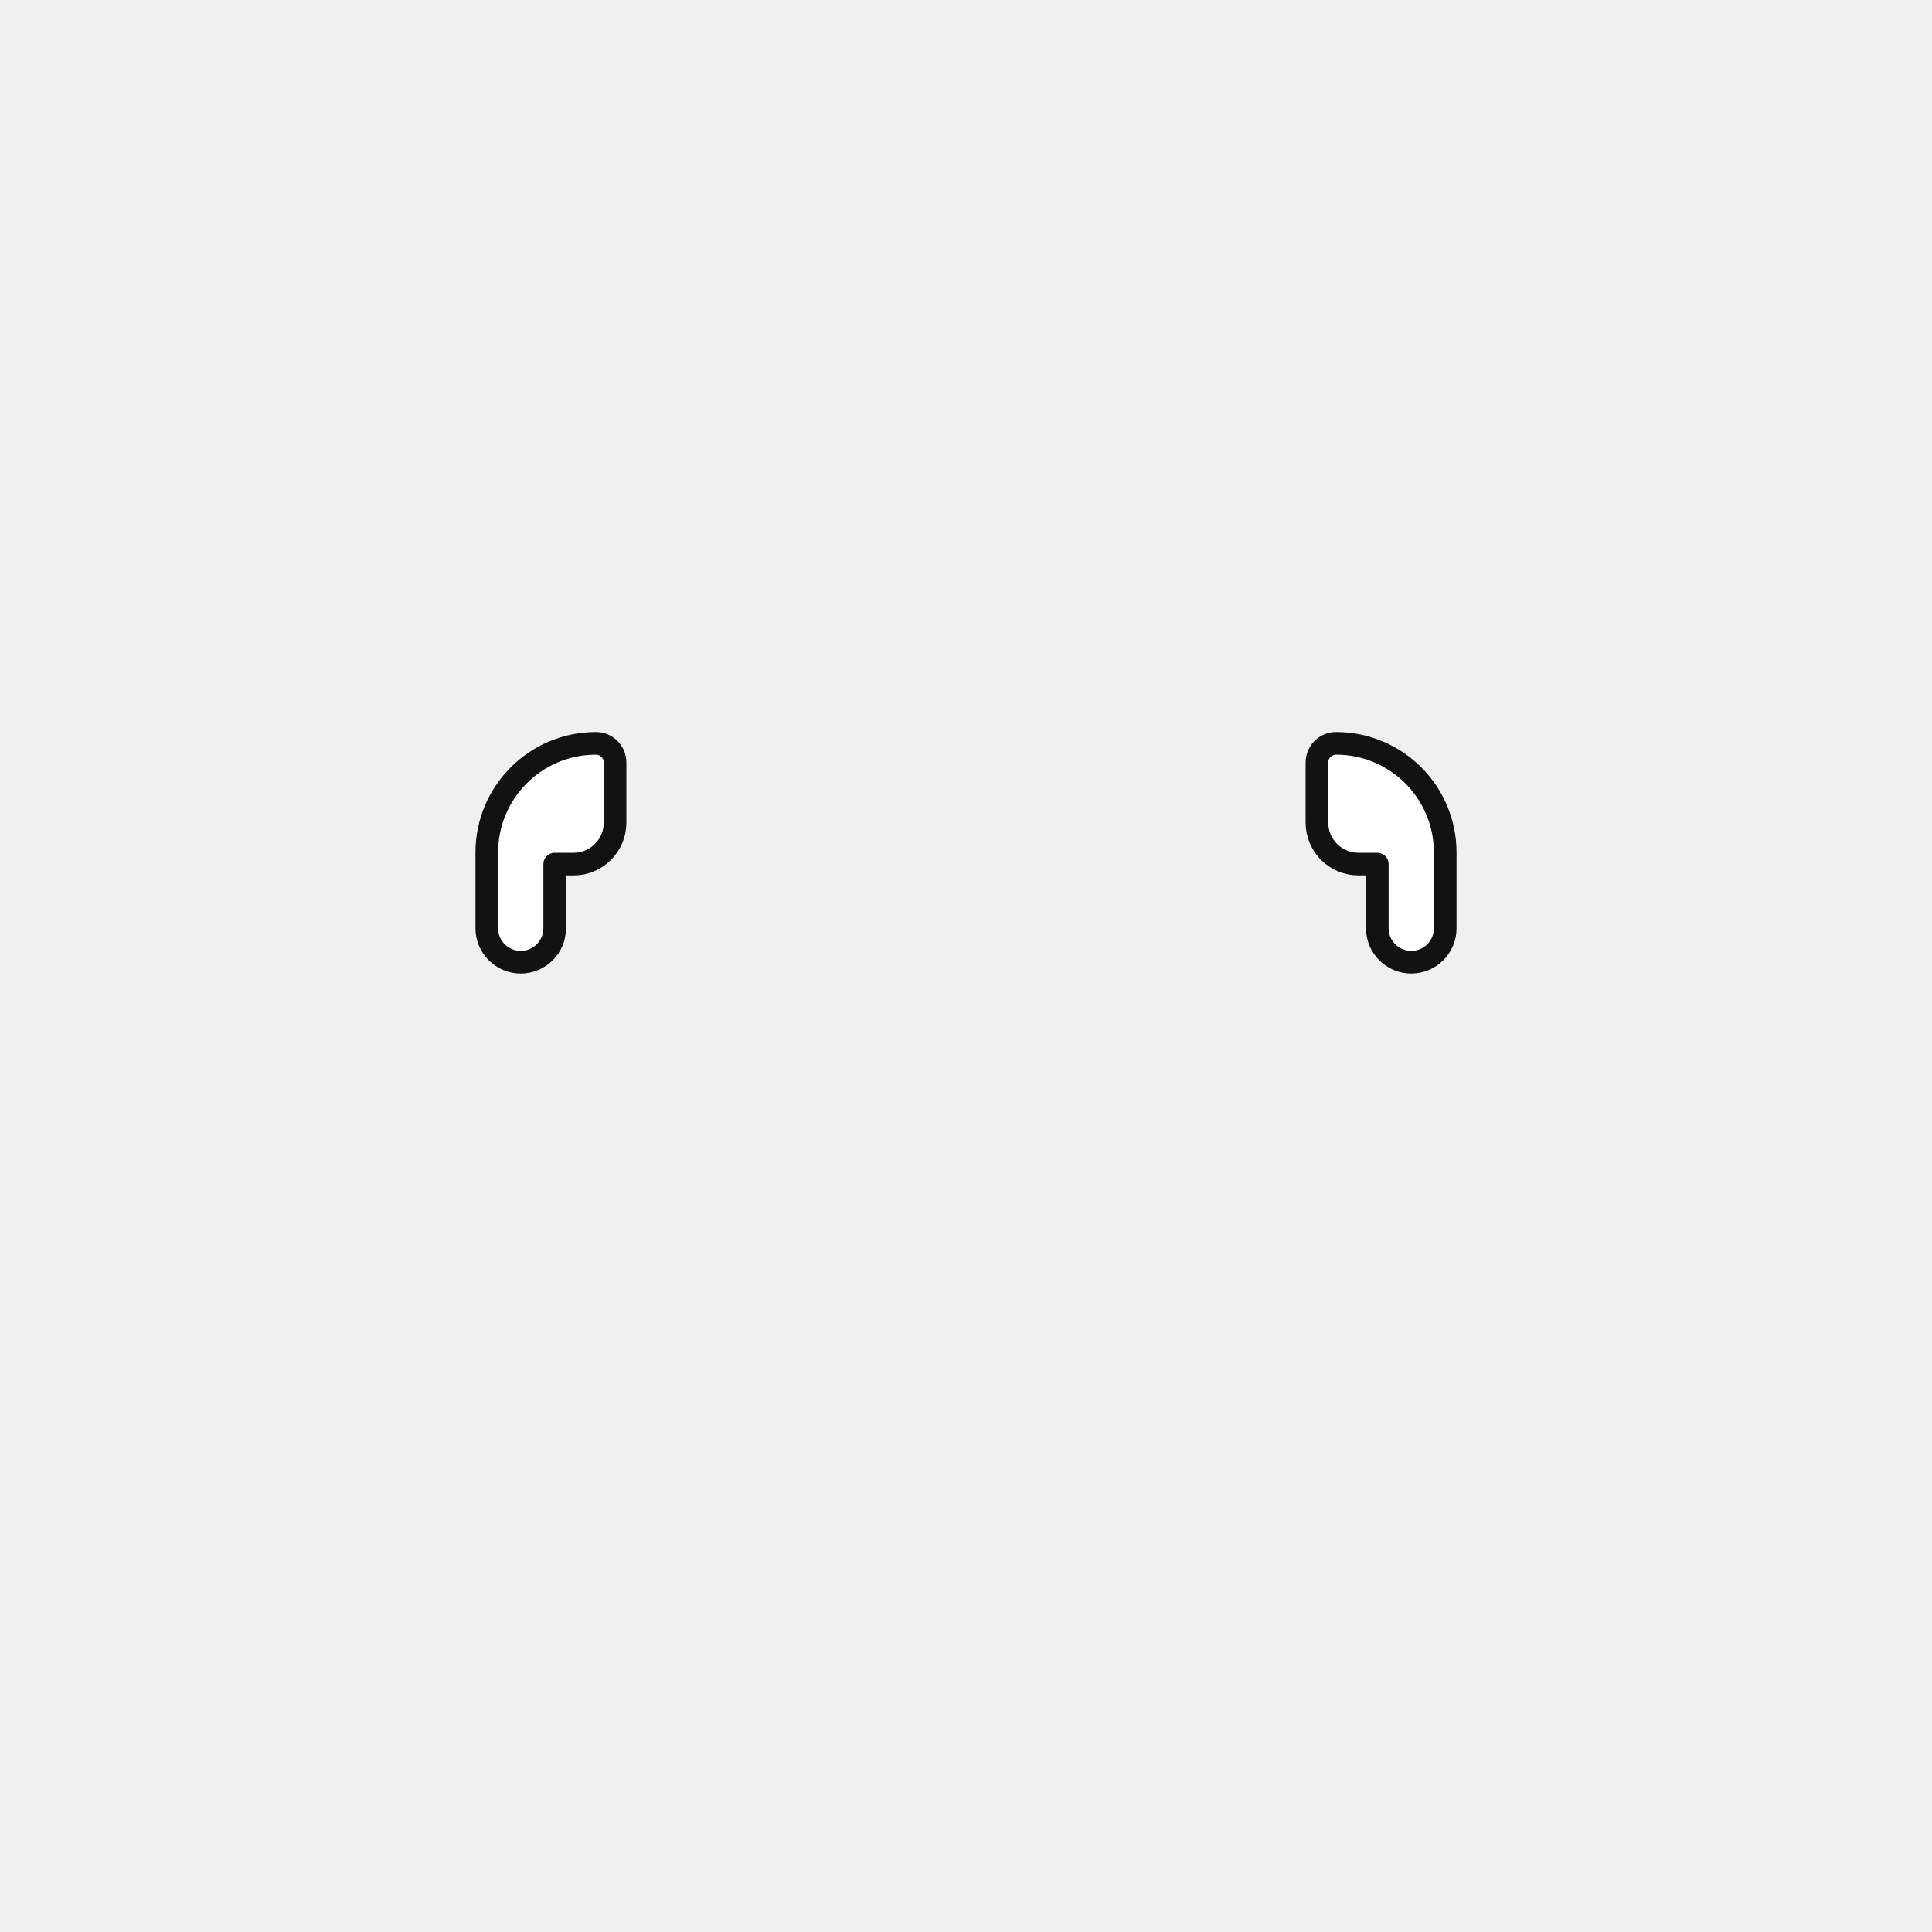
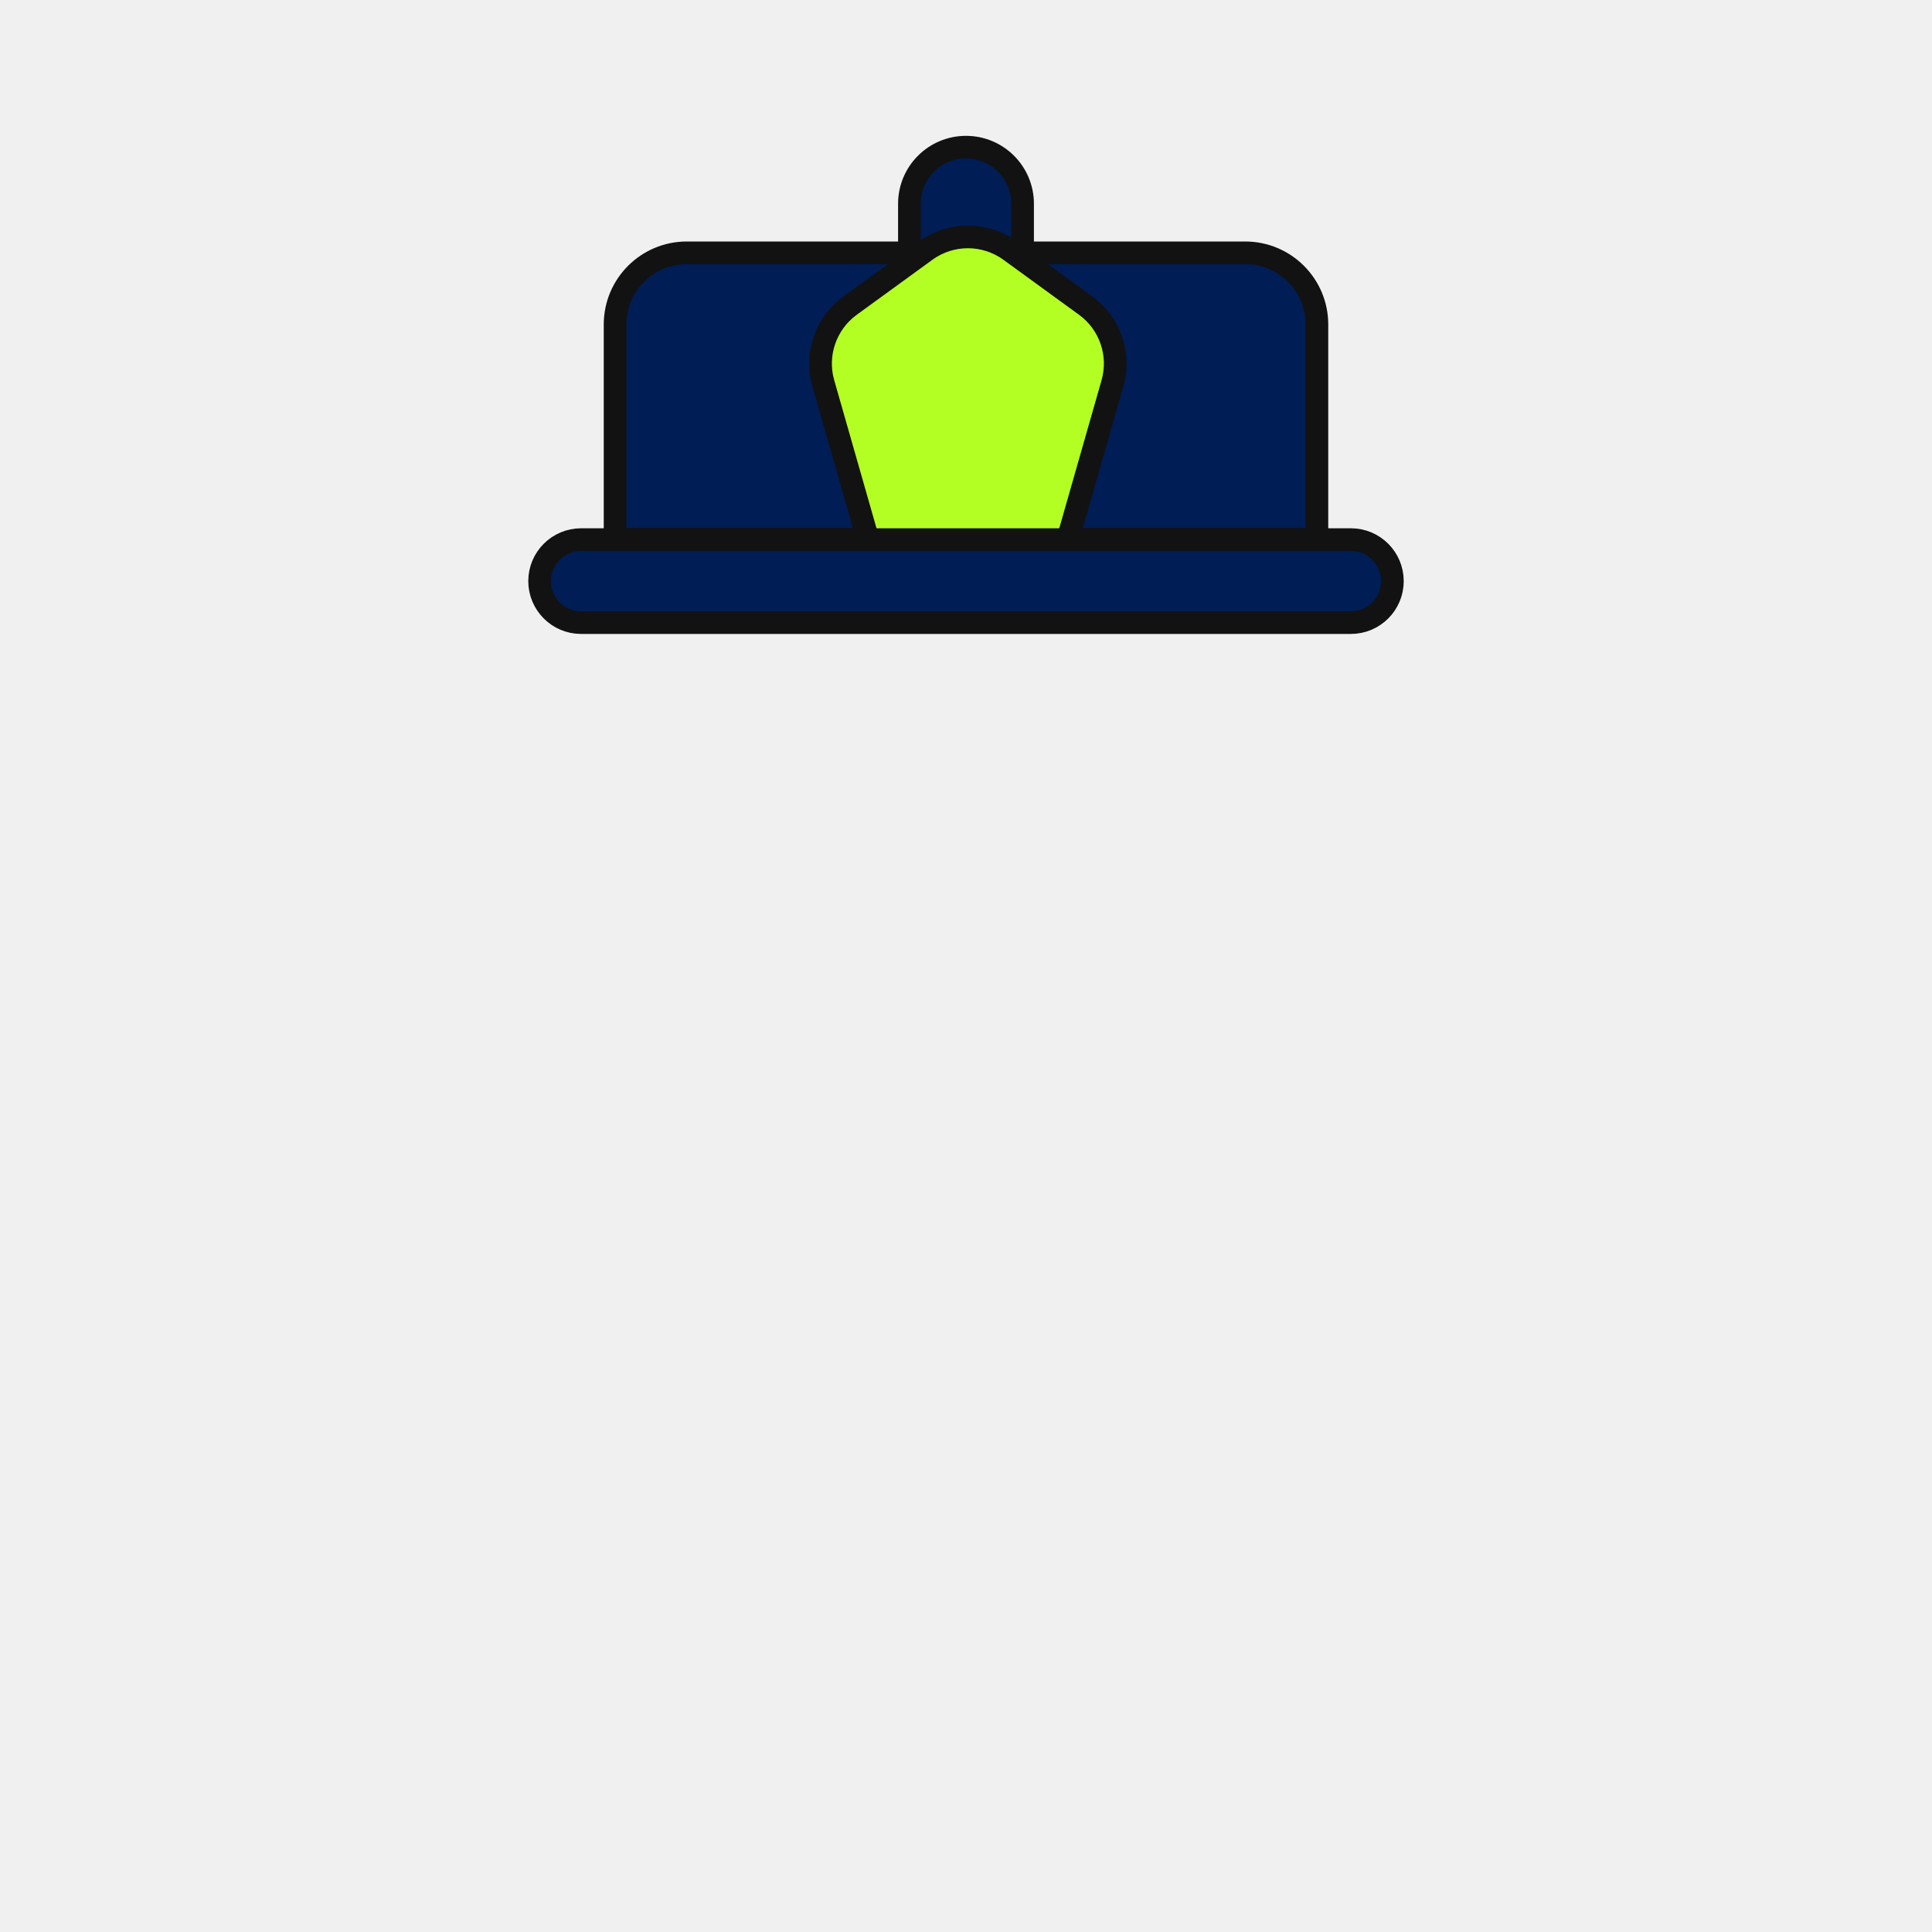
<svg xmlns="http://www.w3.org/2000/svg" width="512" height="512" viewBox="0 0 512 512" fill="none">
-   <path d="M157.926 197C141.951 197 129 209.951 129 225.926V246C129 250.971 133.029 255 138 255C142.971 255 147 250.971 147 246V229H152C158.075 229 163 224.075 163 218V202.074C163 199.272 160.728 197 157.926 197Z" fill="white" stroke="#121212" stroke-width="6" stroke-linecap="round" stroke-linejoin="round" />
-   <path d="M354.074 197C370.049 197 383 209.951 383 225.926V246C383 250.971 378.971 255 374 255C369.029 255 365 250.971 365 246V229H360C353.925 229 349 224.075 349 218V202.074C349 199.272 351.272 197 354.074 197Z" fill="white" stroke="#121212" stroke-width="6" stroke-linecap="round" stroke-linejoin="round" />
+   <path d="M346 143C347.657 143 349 141.657 349 140V86C349 75.507 340.493 67 330 67H182C171.507 67 163 75.507 163 86V140C163 141.657 164.343 143 166 143H346Z" fill="#001D55" stroke="#121212" stroke-width="6" stroke-linejoin="round" />
+   <rect x="241" y="39" width="30" height="62" rx="15" fill="#001D55" stroke="#121212" stroke-width="6" stroke-linejoin="round" />
+   <path d="M279 149C280.339 149 281.517 148.112 281.885 146.824L294.811 101.58C297.003 93.909 294.17 85.686 287.718 80.994L267.675 66.418C261.013 61.573 251.987 61.573 245.325 66.418L225.282 80.994C218.83 85.686 215.997 93.909 218.189 101.58L231.115 146.824C231.483 148.112 232.661 149 234 149H279Z" fill="#B3FF23" stroke="#121212" stroke-width="6" stroke-linejoin="round" />
+   <rect x="143" y="143" width="226" height="22" rx="11" fill="#001D55" stroke="#121212" stroke-width="6" stroke-linejoin="round" />
</svg>
